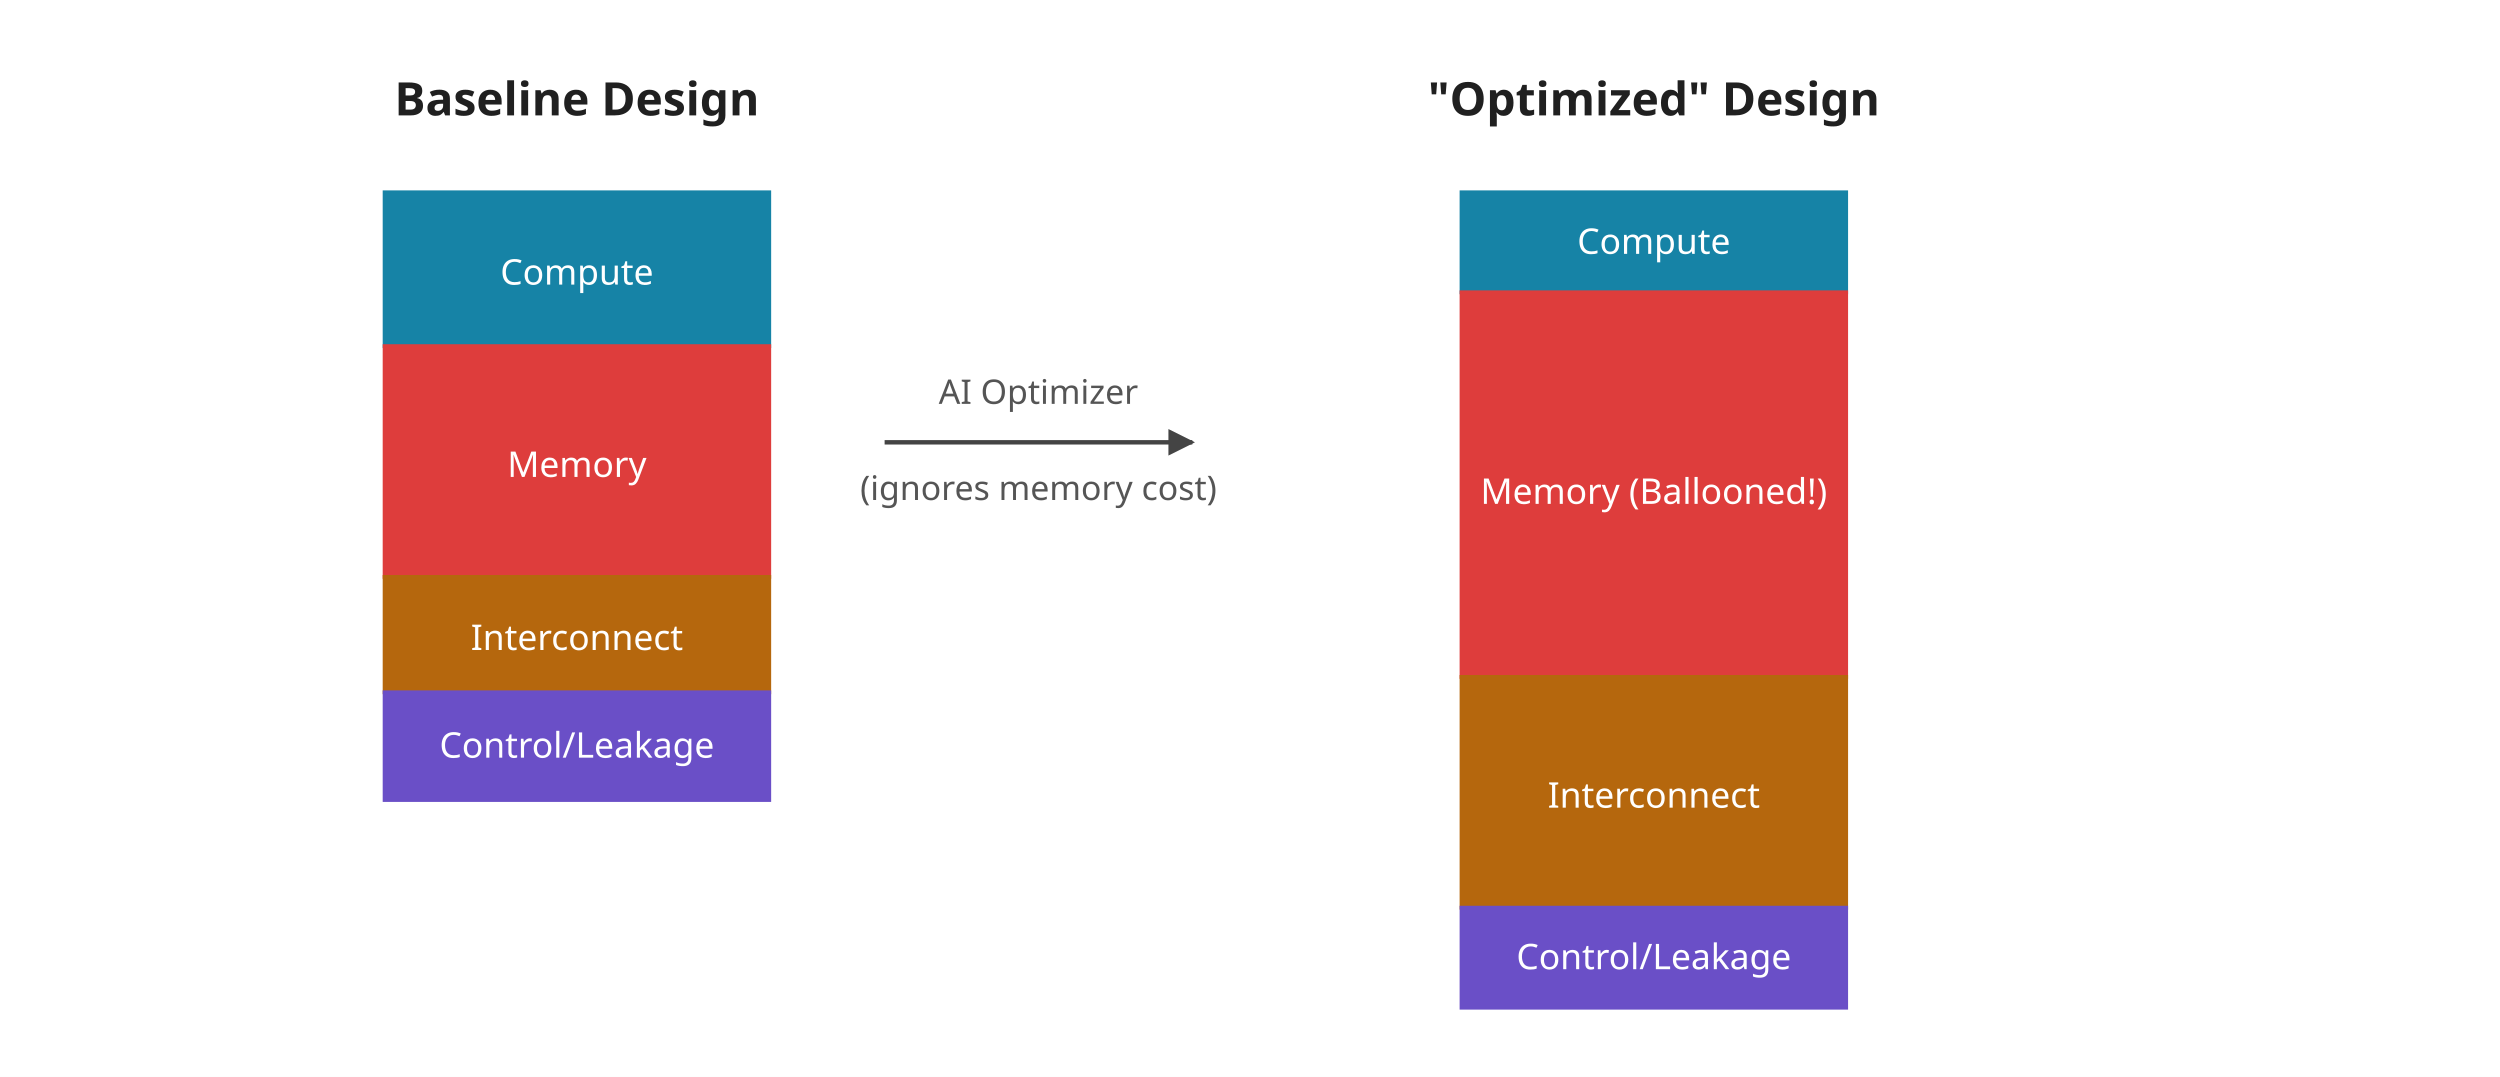
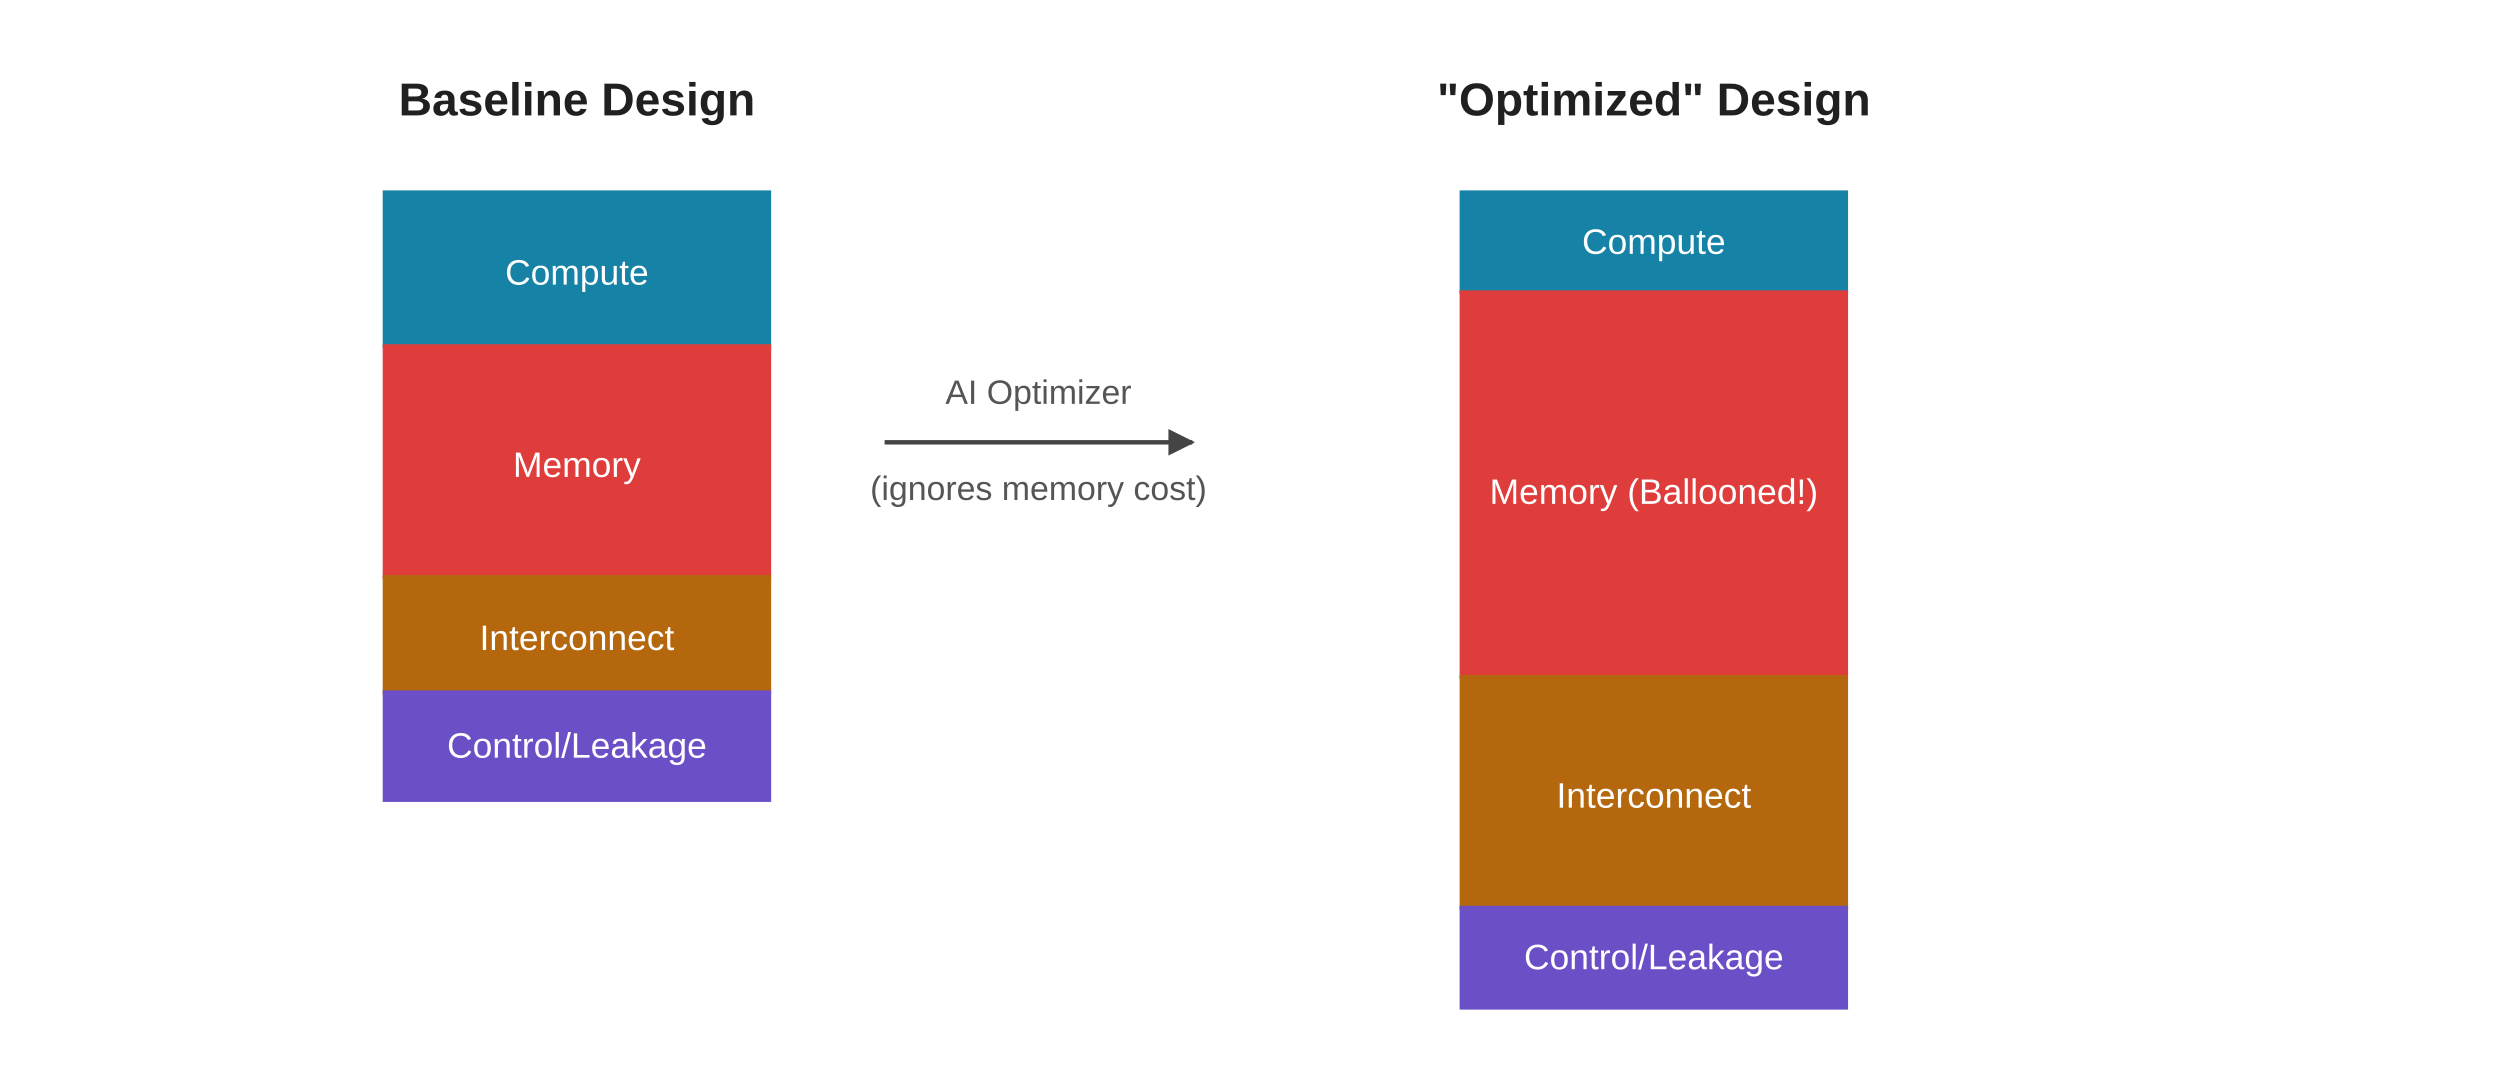
<svg xmlns="http://www.w3.org/2000/svg" viewBox="50 70 650 280" role="img">
  <defs>
    <marker id="arrow" viewBox="0 0 10 10" refX="9" refY="5" markerWidth="6" markerHeight="6" orient="auto-start-reverse">
      <path d="M 0 0 L 10 5 L 0 10 z" fill="#444444" />
    </marker>
    <style>
-       .font { font-family: sans-serif; }
+       .font { font-family: Arial, Helvetica, sans-serif; }
      .title { font-size: 16px; font-weight: 700; fill: #202020; }
      .label { font-size: 14.4px; font-weight: 700; fill: #202020; }
      .label-white { font-size: 14.4px; font-weight: 700; fill: #FFFFFF; }
      .small { font-size: 9.2px; fill: #303030; }
      .small-white { font-size: 9.2px; fill: #FFFFFF; }
      .center { font-size: 12.0px; font-weight: 700; fill: #202020; }
      .note { font-size: 10.4px; font-weight: 700; fill: #1683A6; }
      .muted { font-size: 8.8px; fill: #555555; }
      .line { stroke: #444444; stroke-width: 1.15; fill: none; }
      .line-dashed { stroke: #444444; stroke-width: 1.15; fill: none; stroke-dasharray: 4,4; }
      .thin { stroke: #6F7E86; stroke-width: 1.05; fill: none; }
      .arrow-end { marker-end: url(#arrow); }
    </style>
  </defs>
  <rect x="50" y="70" width="650" height="280" fill="#FFFFFF" />
  <g class="font">
  </g>
  <g class="font">
    <text class="center" x="200" y="100" text-anchor="middle">Baseline Design</text>
    <rect x="150" y="120" width="100" height="40" fill="#1683A6" stroke="#1683A6" />
    <text class="small-white" x="200" y="144" text-anchor="middle">Compute</text>
    <rect x="150" y="160" width="100" height="60" fill="#DE3D3C" stroke="#DE3D3C" />
    <text class="small-white" x="200" y="194" text-anchor="middle">Memory</text>
    <rect x="150" y="220" width="100" height="30" fill="#B5670D" stroke="#B5670D" />
    <text class="small-white" x="200" y="239" text-anchor="middle">Interconnect</text>
    <rect x="150" y="250" width="100" height="28" fill="#6A4FC7" stroke="#6A4FC7" />
    <text class="small-white" x="200" y="267" text-anchor="middle">Control/Leakage</text>
  </g>
  <path class="line arrow-end" d="M 280 185 L 360 185" />
  <text class="font muted" x="320" y="175" text-anchor="middle">AI Optimizer</text>
  <text class="font muted" x="320" y="200" text-anchor="middle">(ignores memory cost)</text>
  <g class="font">
    <text class="center" x="480" y="100" text-anchor="middle">"Optimized" Design</text>
    <rect x="430" y="120" width="100" height="26" fill="#1683A6" stroke="#1683A6" />
    <text class="small-white" x="480" y="136" text-anchor="middle">Compute</text>
    <rect x="430" y="146" width="100" height="100" fill="#DE3D3C" stroke="#DE3D3C" />
    <text class="small-white" x="480" y="201" text-anchor="middle">Memory (Ballooned!)</text>
    <rect x="430" y="246" width="100" height="60" fill="#B5670D" stroke="#B5670D" />
    <text class="small-white" x="480" y="280" text-anchor="middle">Interconnect</text>
    <rect x="430" y="306" width="100" height="26" fill="#6A4FC7" stroke="#6A4FC7" />
    <text class="small-white" x="480" y="322" text-anchor="middle">Control/Leakage</text>
  </g>
</svg>
